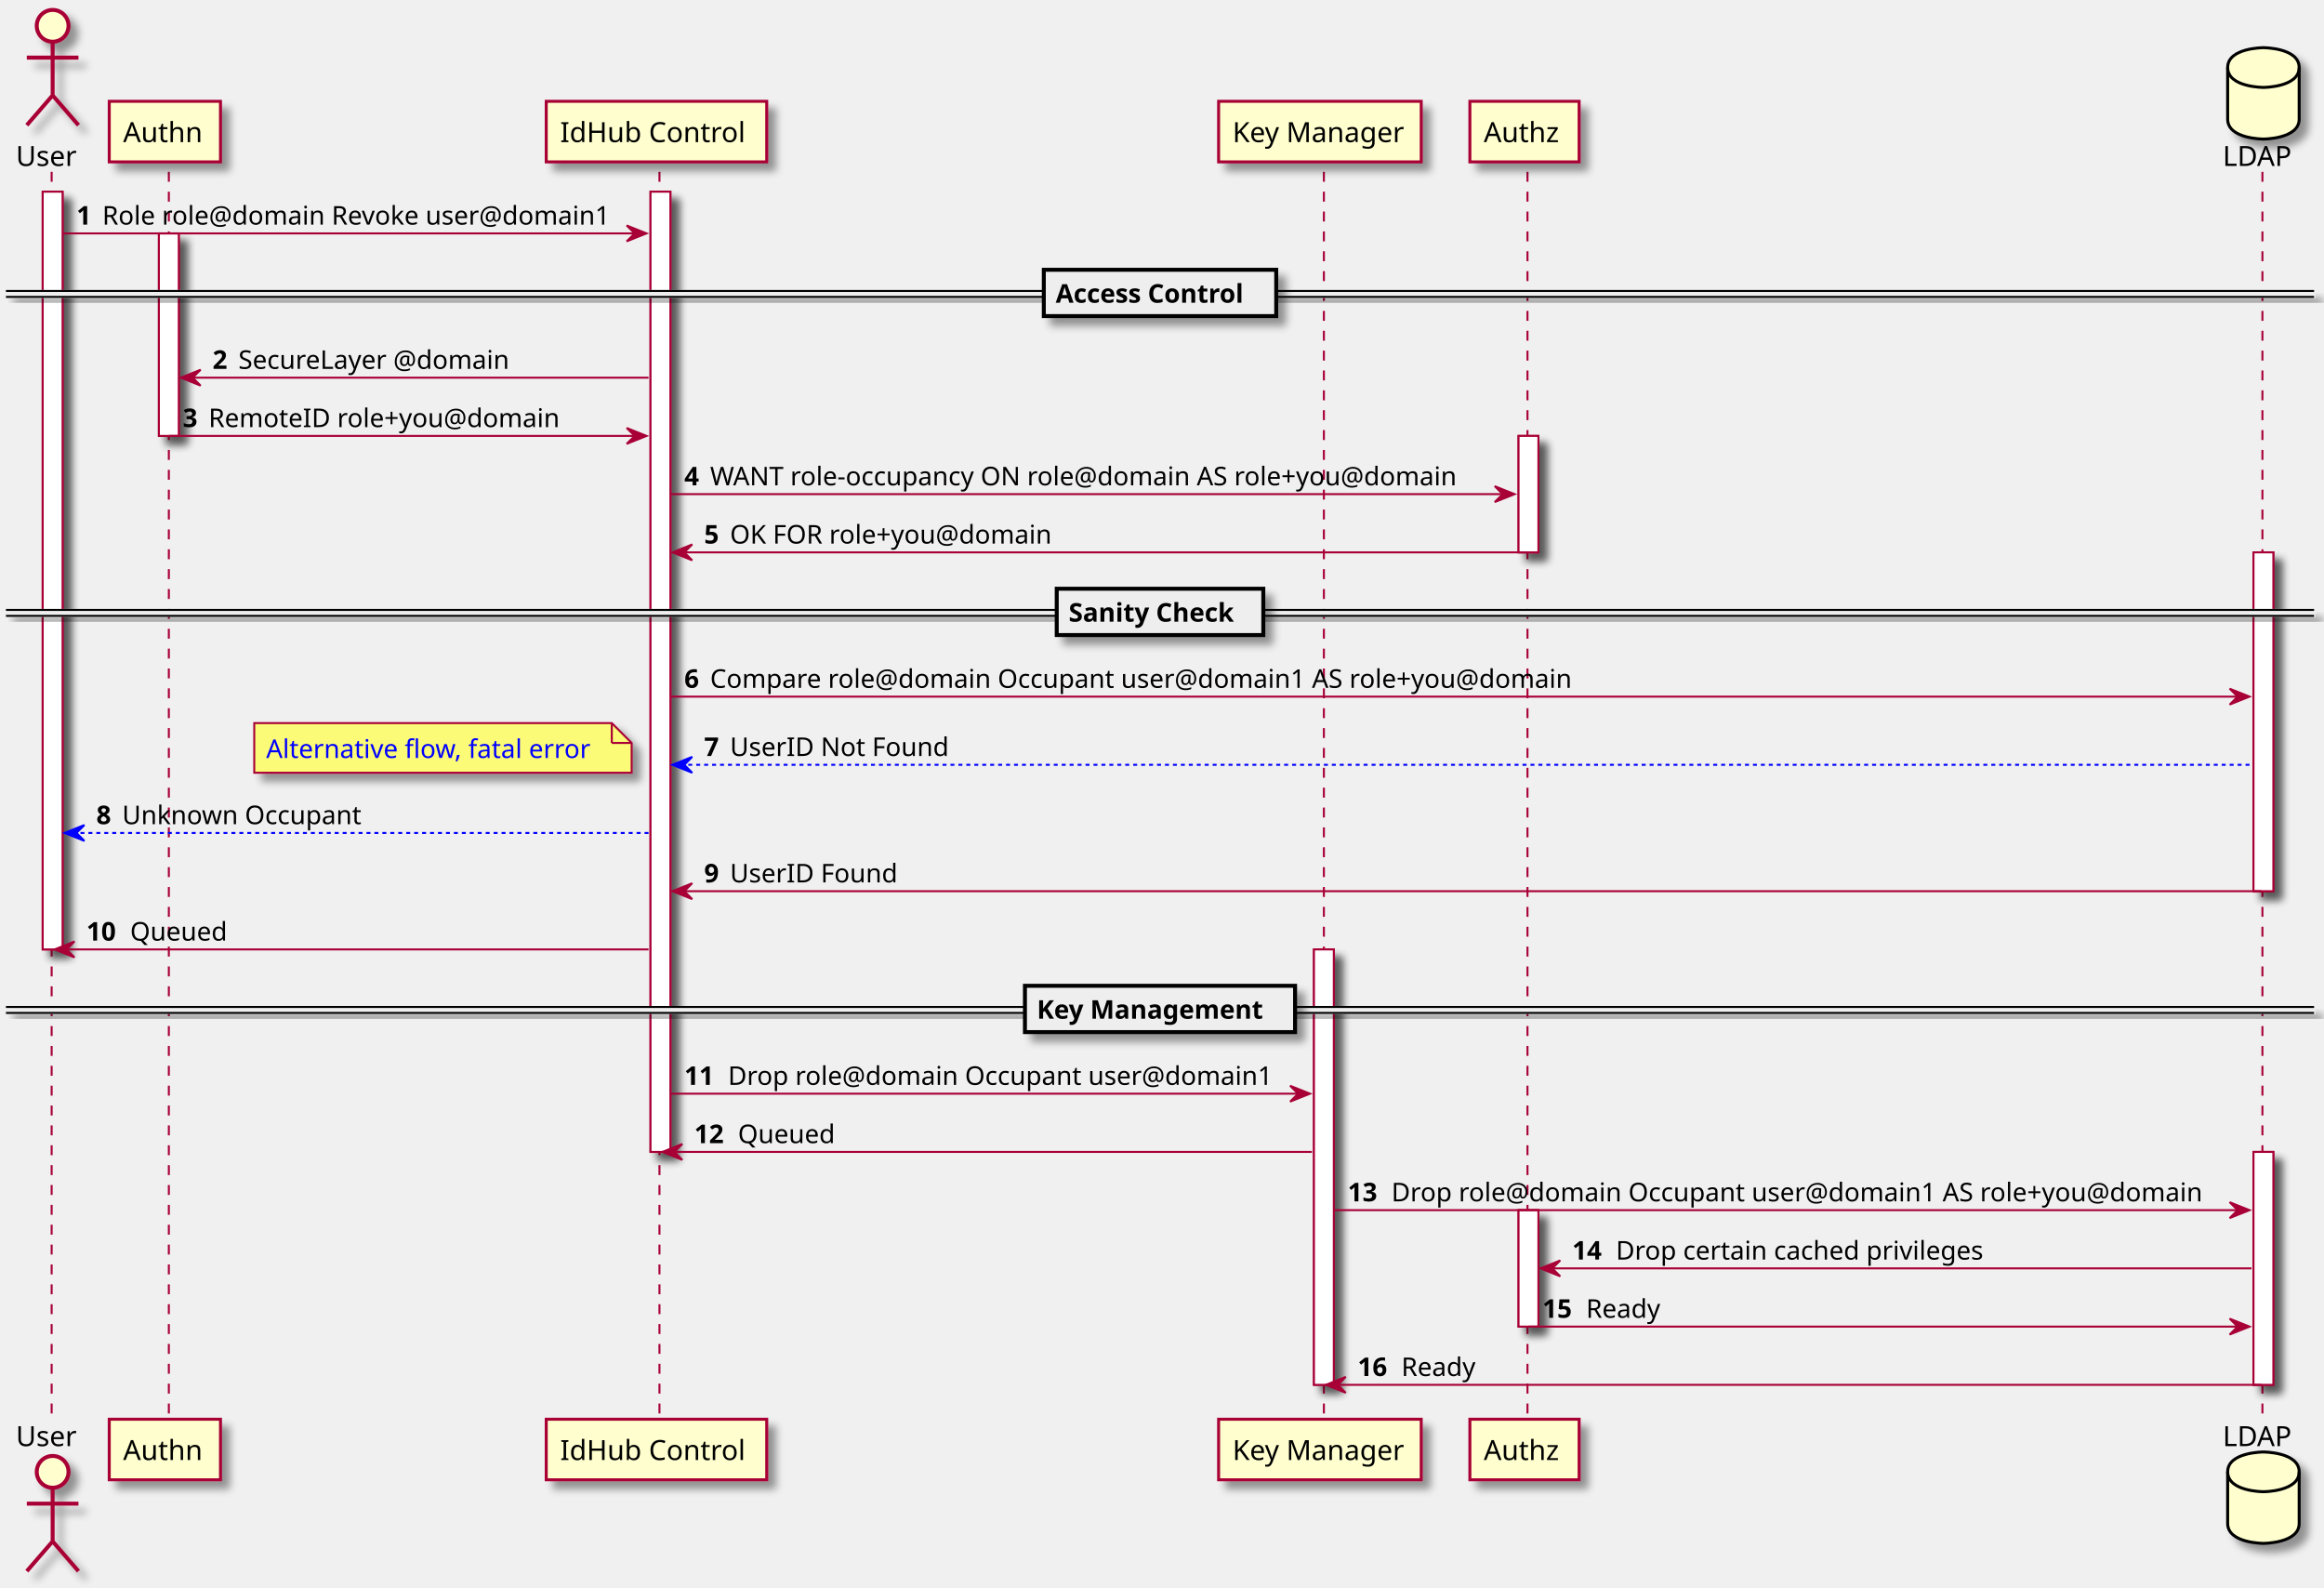
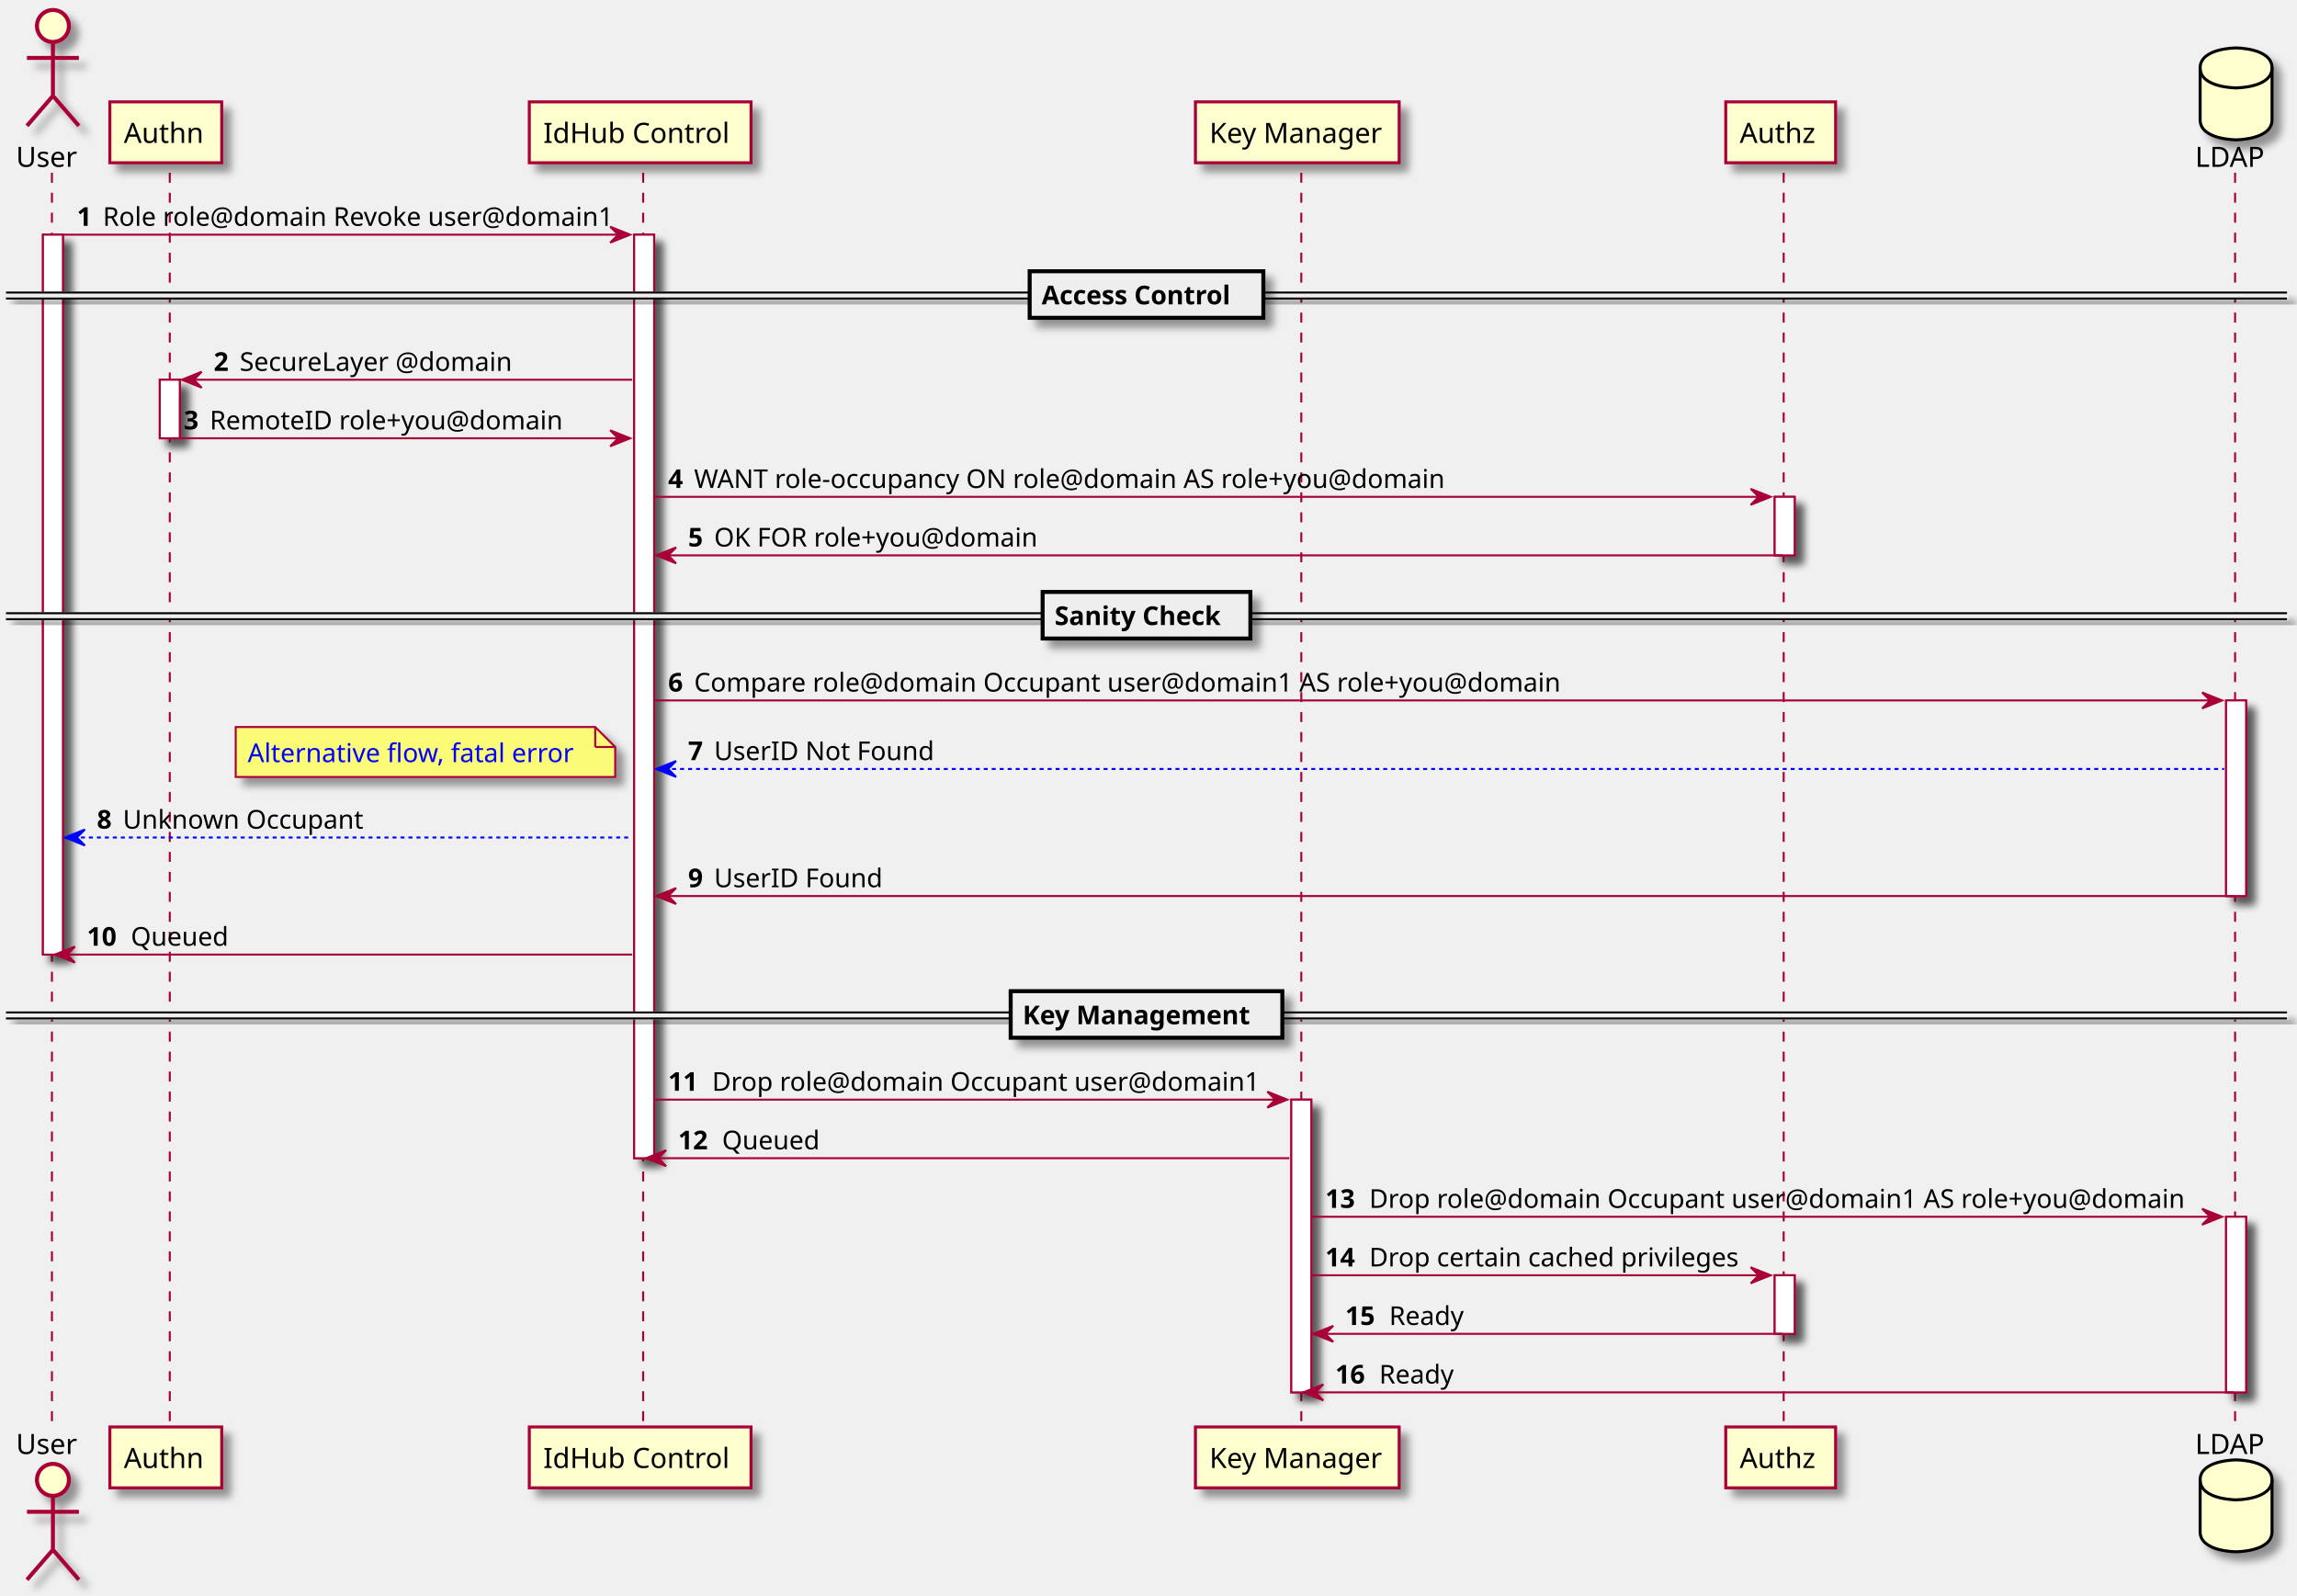
- <svg xmlns="http://www.w3.org/2000/svg" contentScriptType="application/ecmascript" contentStyleType="text/css" height="799px" preserveAspectRatio="none" style="width:1170px;height:799px;" version="1.1" viewBox="0 0 1170 799" width="1170px" zoomAndPan="magnify">
+ <svg xmlns="http://www.w3.org/2000/svg" contentScriptType="application/ecmascript" contentStyleType="text/css" height="799px" preserveAspectRatio="none" style="width:1150px;height:799px;" version="1.1" viewBox="0 0 1150 799" width="1150px" zoomAndPan="magnify">
  <defs>
-     <filter height="300%" id="fuh5gn6" width="300%" x="-1" y="-1">
+     <filter height="300%" id="f61znaj" width="300%" x="-1" y="-1">
      <feGaussianBlur result="blurOut" stdDeviation="2.0" />
      <feColorMatrix in="blurOut" result="blurOut2" type="matrix" values="0 0 0 0 0 0 0 0 0 0 0 0 0 0 0 0 0 0 .4 0" />
      <feOffset dx="4.0" dy="4.0" in="blurOut2" result="blurOut3" />
      <feBlend in="SourceGraphic" in2="blurOut3" mode="normal" />
    </filter>
  </defs>
  <g>
-     <rect fill="#FFFFFF" filter="url(#fuh5gn6)" height="381.416" style="stroke: #A80036; stroke-width: 1.0;" width="10" x="21.5" y="96.488" />
-     <rect fill="#FFFFFF" filter="url(#fuh5gn6)" height="101.932" style="stroke: #A80036; stroke-width: 1.0;" width="10" x="80" y="117.488" />
-     <rect fill="#FFFFFF" filter="url(#fuh5gn6)" height="483.348" style="stroke: #A80036; stroke-width: 1.0;" width="10" x="327.5" y="96.488" />
-     <rect fill="#FFFFFF" filter="url(#fuh5gn6)" height="219.174" style="stroke: #A80036; stroke-width: 1.0;" width="10" x="661.5" y="477.904" />
-     <rect fill="#FFFFFF" filter="url(#fuh5gn6)" height="58.621" style="stroke: #A80036; stroke-width: 1.0;" width="10" x="764.5" y="219.42" />
-     <rect fill="#FFFFFF" filter="url(#fuh5gn6)" height="58.621" style="stroke: #A80036; stroke-width: 1.0;" width="10" x="764.5" y="609.146" />
-     <rect fill="#FFFFFF" filter="url(#fuh5gn6)" height="170.553" style="stroke: #A80036; stroke-width: 1.0;" width="10" x="1134.5" y="278.041" />
-     <rect fill="#FFFFFF" filter="url(#fuh5gn6)" height="117.242" style="stroke: #A80036; stroke-width: 1.0;" width="10" x="1134.5" y="579.836" />
+     <rect fill="#FFFFFF" filter="url(#f61znaj)" height="360.416" style="stroke: #A80036; stroke-width: 1.0;" width="10" x="21.5" y="117.488" />
+     <rect fill="#FFFFFF" filter="url(#f61znaj)" height="29.311" style="stroke: #A80036; stroke-width: 1.0;" width="10" x="80" y="190.109" />
+     <rect fill="#FFFFFF" filter="url(#f61znaj)" height="462.348" style="stroke: #A80036; stroke-width: 1.0;" width="10" x="317.5" y="117.488" />
+     <rect fill="#FFFFFF" filter="url(#f61znaj)" height="146.553" style="stroke: #A80036; stroke-width: 1.0;" width="10" x="646.5" y="550.525" />
+     <rect fill="#FFFFFF" filter="url(#f61znaj)" height="29.311" style="stroke: #A80036; stroke-width: 1.0;" width="10" x="888.5" y="248.731" />
+     <rect fill="#FFFFFF" filter="url(#f61znaj)" height="29.311" style="stroke: #A80036; stroke-width: 1.0;" width="10" x="888.5" y="638.457" />
+     <rect fill="#FFFFFF" filter="url(#f61znaj)" height="97.932" style="stroke: #A80036; stroke-width: 1.0;" width="10" x="1114.5" y="350.662" />
+     <rect fill="#FFFFFF" filter="url(#f61znaj)" height="87.932" style="stroke: #A80036; stroke-width: 1.0;" width="10" x="1114.5" y="609.146" />
    <line style="stroke: #A80036; stroke-width: 1.0; stroke-dasharray: 5.0,5.0;" x1="26" x2="26" y1="86.488" y2="715.389" />
    <line style="stroke: #A80036; stroke-width: 1.0; stroke-dasharray: 5.0,5.0;" x1="85" x2="85" y1="86.488" y2="715.389" />
-     <line style="stroke: #A80036; stroke-width: 1.0; stroke-dasharray: 5.0,5.0;" x1="332" x2="332" y1="86.488" y2="715.389" />
-     <line style="stroke: #A80036; stroke-width: 1.0; stroke-dasharray: 5.0,5.0;" x1="666.5" x2="666.5" y1="86.488" y2="715.389" />
-     <line style="stroke: #A80036; stroke-width: 1.0; stroke-dasharray: 5.0,5.0;" x1="769" x2="769" y1="86.488" y2="715.389" />
-     <line style="stroke: #A80036; stroke-width: 1.0; stroke-dasharray: 5.0,5.0;" x1="1139" x2="1139" y1="86.488" y2="715.389" />
+     <line style="stroke: #A80036; stroke-width: 1.0; stroke-dasharray: 5.0,5.0;" x1="322" x2="322" y1="86.488" y2="715.389" />
+     <line style="stroke: #A80036; stroke-width: 1.0; stroke-dasharray: 5.0,5.0;" x1="651.5" x2="651.5" y1="86.488" y2="715.389" />
+     <line style="stroke: #A80036; stroke-width: 1.0; stroke-dasharray: 5.0,5.0;" x1="893" x2="893" y1="86.488" y2="715.389" />
+     <line style="stroke: #A80036; stroke-width: 1.0; stroke-dasharray: 5.0,5.0;" x1="1119" x2="1119" y1="86.488" y2="715.389" />
    <text fill="#000000" font-family="sans-serif" font-size="14" lengthAdjust="spacingAndGlyphs" textLength="31" x="8" y="83.535">User</text>
-     <ellipse cx="26.5" cy="13" fill="#FEFECE" filter="url(#fuh5gn6)" rx="8" ry="8" style="stroke: #A80036; stroke-width: 2.0;" />
-     <path d="M26.5,21 L26.5,48 M13.5,29 L39.5,29 M26.5,48 L13.5,63 M26.5,48 L39.5,63 " fill="#FEFECE" filter="url(#fuh5gn6)" style="stroke: #A80036; stroke-width: 2.0;" />
+     <ellipse cx="26.5" cy="13" fill="#FEFECE" filter="url(#f61znaj)" rx="8" ry="8" style="stroke: #A80036; stroke-width: 2.0;" />
+     <path d="M26.5,21 L26.5,48 M13.5,29 L39.5,29 M26.5,48 L13.5,63 M26.5,48 L39.5,63 " fill="#FEFECE" filter="url(#f61znaj)" style="stroke: #A80036; stroke-width: 2.0;" />
    <text fill="#000000" font-family="sans-serif" font-size="14" lengthAdjust="spacingAndGlyphs" textLength="31" x="8" y="727.924">User</text>
-     <ellipse cx="26.5" cy="740.877" fill="#FEFECE" filter="url(#fuh5gn6)" rx="8" ry="8" style="stroke: #A80036; stroke-width: 2.0;" />
-     <path d="M26.5,748.877 L26.5,775.877 M13.5,756.877 L39.5,756.877 M26.5,775.877 L13.5,790.877 M26.5,775.877 L39.5,790.877 " fill="#FEFECE" filter="url(#fuh5gn6)" style="stroke: #A80036; stroke-width: 2.0;" />
-     <rect fill="#FEFECE" filter="url(#fuh5gn6)" height="30.488" style="stroke: #A80036; stroke-width: 1.5;" width="56" x="55" y="51" />
+     <ellipse cx="26.5" cy="740.877" fill="#FEFECE" filter="url(#f61znaj)" rx="8" ry="8" style="stroke: #A80036; stroke-width: 2.0;" />
+     <path d="M26.5,748.877 L26.5,775.877 M13.5,756.877 L39.5,756.877 M26.5,775.877 L13.5,790.877 M26.5,775.877 L39.5,790.877 " fill="#FEFECE" filter="url(#f61znaj)" style="stroke: #A80036; stroke-width: 2.0;" />
+     <rect fill="#FEFECE" filter="url(#f61znaj)" height="30.488" style="stroke: #A80036; stroke-width: 1.5;" width="56" x="55" y="51" />
    <text fill="#000000" font-family="sans-serif" font-size="14" lengthAdjust="spacingAndGlyphs" textLength="42" x="62" y="71.535">Authn</text>
-     <rect fill="#FEFECE" filter="url(#fuh5gn6)" height="30.488" style="stroke: #A80036; stroke-width: 1.5;" width="56" x="55" y="714.389" />
+     <rect fill="#FEFECE" filter="url(#f61znaj)" height="30.488" style="stroke: #A80036; stroke-width: 1.5;" width="56" x="55" y="714.389" />
    <text fill="#000000" font-family="sans-serif" font-size="14" lengthAdjust="spacingAndGlyphs" textLength="42" x="62" y="734.924">Authn</text>
-     <rect fill="#FEFECE" filter="url(#fuh5gn6)" height="30.488" style="stroke: #A80036; stroke-width: 1.5;" width="111" x="275" y="51" />
-     <text fill="#000000" font-family="sans-serif" font-size="14" lengthAdjust="spacingAndGlyphs" textLength="97" x="282" y="71.535">IdHub Control</text>
-     <rect fill="#FEFECE" filter="url(#fuh5gn6)" height="30.488" style="stroke: #A80036; stroke-width: 1.5;" width="111" x="275" y="714.389" />
-     <text fill="#000000" font-family="sans-serif" font-size="14" lengthAdjust="spacingAndGlyphs" textLength="97" x="282" y="734.924">IdHub Control</text>
-     <rect fill="#FEFECE" filter="url(#fuh5gn6)" height="30.488" style="stroke: #A80036; stroke-width: 1.5;" width="102" x="613.5" y="51" />
-     <text fill="#000000" font-family="sans-serif" font-size="14" lengthAdjust="spacingAndGlyphs" textLength="88" x="620.5" y="71.535">Key Manager</text>
-     <rect fill="#FEFECE" filter="url(#fuh5gn6)" height="30.488" style="stroke: #A80036; stroke-width: 1.5;" width="102" x="613.5" y="714.389" />
-     <text fill="#000000" font-family="sans-serif" font-size="14" lengthAdjust="spacingAndGlyphs" textLength="88" x="620.5" y="734.924">Key Manager</text>
-     <rect fill="#FEFECE" filter="url(#fuh5gn6)" height="30.488" style="stroke: #A80036; stroke-width: 1.5;" width="55" x="740" y="51" />
-     <text fill="#000000" font-family="sans-serif" font-size="14" lengthAdjust="spacingAndGlyphs" textLength="41" x="747" y="71.535">Authz</text>
-     <rect fill="#FEFECE" filter="url(#fuh5gn6)" height="30.488" style="stroke: #A80036; stroke-width: 1.5;" width="55" x="740" y="714.389" />
-     <text fill="#000000" font-family="sans-serif" font-size="14" lengthAdjust="spacingAndGlyphs" textLength="41" x="747" y="734.924">Authz</text>
-     <text fill="#000000" font-family="sans-serif" font-size="14" lengthAdjust="spacingAndGlyphs" textLength="35" x="1119" y="83.535">LDAP</text>
-     <path d="M1121.5,34 C1121.5,24 1139.5,24 1139.5,24 C1139.5,24 1157.5,24 1157.5,34 L1157.5,60 C1157.5,70 1139.5,70 1139.5,70 C1139.5,70 1121.5,70 1121.5,60 L1121.5,34 " fill="#FEFECE" filter="url(#fuh5gn6)" style="stroke: #000000; stroke-width: 1.5;" />
-     <path d="M1121.5,34 C1121.5,44 1139.5,44 1139.5,44 C1139.5,44 1157.5,44 1157.5,34 " fill="none" style="stroke: #000000; stroke-width: 1.5;" />
-     <text fill="#000000" font-family="sans-serif" font-size="14" lengthAdjust="spacingAndGlyphs" textLength="35" x="1119" y="727.924">LDAP</text>
-     <path d="M1121.5,740.877 C1121.5,730.877 1139.5,730.877 1139.5,730.877 C1139.5,730.877 1157.5,730.877 1157.5,740.877 L1157.5,766.877 C1157.5,776.877 1139.5,776.877 1139.5,776.877 C1139.5,776.877 1121.5,776.877 1121.5,766.877 L1121.5,740.877 " fill="#FEFECE" filter="url(#fuh5gn6)" style="stroke: #000000; stroke-width: 1.5;" />
-     <path d="M1121.5,740.877 C1121.5,750.877 1139.5,750.877 1139.5,750.877 C1139.5,750.877 1157.5,750.877 1157.5,740.877 " fill="none" style="stroke: #000000; stroke-width: 1.5;" />
-     <rect fill="#FFFFFF" filter="url(#fuh5gn6)" height="381.416" style="stroke: #A80036; stroke-width: 1.0;" width="10" x="21.5" y="96.488" />
-     <rect fill="#FFFFFF" filter="url(#fuh5gn6)" height="101.932" style="stroke: #A80036; stroke-width: 1.0;" width="10" x="80" y="117.488" />
-     <rect fill="#FFFFFF" filter="url(#fuh5gn6)" height="483.348" style="stroke: #A80036; stroke-width: 1.0;" width="10" x="327.5" y="96.488" />
-     <rect fill="#FFFFFF" filter="url(#fuh5gn6)" height="219.174" style="stroke: #A80036; stroke-width: 1.0;" width="10" x="661.5" y="477.904" />
-     <rect fill="#FFFFFF" filter="url(#fuh5gn6)" height="58.621" style="stroke: #A80036; stroke-width: 1.0;" width="10" x="764.5" y="219.42" />
-     <rect fill="#FFFFFF" filter="url(#fuh5gn6)" height="58.621" style="stroke: #A80036; stroke-width: 1.0;" width="10" x="764.5" y="609.146" />
-     <rect fill="#FFFFFF" filter="url(#fuh5gn6)" height="170.553" style="stroke: #A80036; stroke-width: 1.0;" width="10" x="1134.5" y="278.041" />
-     <rect fill="#FFFFFF" filter="url(#fuh5gn6)" height="117.242" style="stroke: #A80036; stroke-width: 1.0;" width="10" x="1134.5" y="579.836" />
-     <polygon fill="#A80036" points="315.5,113.488,325.5,117.488,315.5,121.488,319.5,117.488" style="stroke: #A80036; stroke-width: 1.0;" />
-     <line style="stroke: #A80036; stroke-width: 1.0;" x1="31.5" x2="321.5" y1="117.488" y2="117.488" />
+     <rect fill="#FEFECE" filter="url(#f61znaj)" height="30.488" style="stroke: #A80036; stroke-width: 1.5;" width="111" x="265" y="51" />
+     <text fill="#000000" font-family="sans-serif" font-size="14" lengthAdjust="spacingAndGlyphs" textLength="97" x="272" y="71.535">IdHub Control</text>
+     <rect fill="#FEFECE" filter="url(#f61znaj)" height="30.488" style="stroke: #A80036; stroke-width: 1.5;" width="111" x="265" y="714.389" />
+     <text fill="#000000" font-family="sans-serif" font-size="14" lengthAdjust="spacingAndGlyphs" textLength="97" x="272" y="734.924">IdHub Control</text>
+     <rect fill="#FEFECE" filter="url(#f61znaj)" height="30.488" style="stroke: #A80036; stroke-width: 1.5;" width="102" x="598.5" y="51" />
+     <text fill="#000000" font-family="sans-serif" font-size="14" lengthAdjust="spacingAndGlyphs" textLength="88" x="605.5" y="71.535">Key Manager</text>
+     <rect fill="#FEFECE" filter="url(#f61znaj)" height="30.488" style="stroke: #A80036; stroke-width: 1.5;" width="102" x="598.5" y="714.389" />
+     <text fill="#000000" font-family="sans-serif" font-size="14" lengthAdjust="spacingAndGlyphs" textLength="88" x="605.5" y="734.924">Key Manager</text>
+     <rect fill="#FEFECE" filter="url(#f61znaj)" height="30.488" style="stroke: #A80036; stroke-width: 1.5;" width="55" x="864" y="51" />
+     <text fill="#000000" font-family="sans-serif" font-size="14" lengthAdjust="spacingAndGlyphs" textLength="41" x="871" y="71.535">Authz</text>
+     <rect fill="#FEFECE" filter="url(#f61znaj)" height="30.488" style="stroke: #A80036; stroke-width: 1.5;" width="55" x="864" y="714.389" />
+     <text fill="#000000" font-family="sans-serif" font-size="14" lengthAdjust="spacingAndGlyphs" textLength="41" x="871" y="734.924">Authz</text>
+     <text fill="#000000" font-family="sans-serif" font-size="14" lengthAdjust="spacingAndGlyphs" textLength="35" x="1099" y="83.535">LDAP</text>
+     <path d="M1101.5,34 C1101.5,24 1119.5,24 1119.5,24 C1119.5,24 1137.5,24 1137.5,34 L1137.5,60 C1137.5,70 1119.5,70 1119.5,70 C1119.5,70 1101.5,70 1101.5,60 L1101.5,34 " fill="#FEFECE" filter="url(#f61znaj)" style="stroke: #000000; stroke-width: 1.5;" />
+     <path d="M1101.5,34 C1101.5,44 1119.5,44 1119.5,44 C1119.5,44 1137.5,44 1137.5,34 " fill="none" style="stroke: #000000; stroke-width: 1.5;" />
+     <text fill="#000000" font-family="sans-serif" font-size="14" lengthAdjust="spacingAndGlyphs" textLength="35" x="1099" y="727.924">LDAP</text>
+     <path d="M1101.5,740.877 C1101.5,730.877 1119.5,730.877 1119.5,730.877 C1119.5,730.877 1137.5,730.877 1137.5,740.877 L1137.5,766.877 C1137.5,776.877 1119.5,776.877 1119.5,776.877 C1119.5,776.877 1101.5,776.877 1101.5,766.877 L1101.5,740.877 " fill="#FEFECE" filter="url(#f61znaj)" style="stroke: #000000; stroke-width: 1.5;" />
+     <path d="M1101.5,740.877 C1101.5,750.877 1119.5,750.877 1119.5,750.877 C1119.5,750.877 1137.5,750.877 1137.5,740.877 " fill="none" style="stroke: #000000; stroke-width: 1.5;" />
+     <rect fill="#FFFFFF" filter="url(#f61znaj)" height="360.416" style="stroke: #A80036; stroke-width: 1.0;" width="10" x="21.5" y="117.488" />
+     <rect fill="#FFFFFF" filter="url(#f61znaj)" height="29.311" style="stroke: #A80036; stroke-width: 1.0;" width="10" x="80" y="190.109" />
+     <rect fill="#FFFFFF" filter="url(#f61znaj)" height="462.348" style="stroke: #A80036; stroke-width: 1.0;" width="10" x="317.5" y="117.488" />
+     <rect fill="#FFFFFF" filter="url(#f61znaj)" height="146.553" style="stroke: #A80036; stroke-width: 1.0;" width="10" x="646.5" y="550.525" />
+     <rect fill="#FFFFFF" filter="url(#f61znaj)" height="29.311" style="stroke: #A80036; stroke-width: 1.0;" width="10" x="888.5" y="248.731" />
+     <rect fill="#FFFFFF" filter="url(#f61znaj)" height="29.311" style="stroke: #A80036; stroke-width: 1.0;" width="10" x="888.5" y="638.457" />
+     <rect fill="#FFFFFF" filter="url(#f61znaj)" height="97.932" style="stroke: #A80036; stroke-width: 1.0;" width="10" x="1114.5" y="350.662" />
+     <rect fill="#FFFFFF" filter="url(#f61znaj)" height="87.932" style="stroke: #A80036; stroke-width: 1.0;" width="10" x="1114.5" y="609.146" />
+     <polygon fill="#A80036" points="305.5,113.488,315.5,117.488,305.5,121.488,309.5,117.488" style="stroke: #A80036; stroke-width: 1.0;" />
+     <line style="stroke: #A80036; stroke-width: 1.0;" x1="31.5" x2="311.5" y1="117.488" y2="117.488" />
    <text fill="#000000" font-family="sans-serif" font-size="13" font-weight="bold" lengthAdjust="spacingAndGlyphs" textLength="9" x="38.5" y="113.057">1</text>
    <text fill="#000000" font-family="sans-serif" font-size="13" lengthAdjust="spacingAndGlyphs" textLength="259" x="51.5" y="113.057">Role role@domain Revoke user@domain1</text>
-     <rect fill="#EEEEEE" filter="url(#fuh5gn6)" height="3" style="stroke: #EEEEEE; stroke-width: 1.0;" width="1162" x="3" y="146.454" />
-     <line style="stroke: #000000; stroke-width: 1.0;" x1="3" x2="1165" y1="146.454" y2="146.454" />
-     <line style="stroke: #000000; stroke-width: 1.0;" x1="3" x2="1165" y1="149.454" y2="149.454" />
-     <rect fill="#EEEEEE" filter="url(#fuh5gn6)" height="23.311" style="stroke: #000000; stroke-width: 2.0;" width="117" x="525.5" y="135.799" />
-     <text fill="#000000" font-family="sans-serif" font-size="13" font-weight="bold" lengthAdjust="spacingAndGlyphs" textLength="99" x="531.5" y="152.367">Access Control</text>
+     <rect fill="#EEEEEE" filter="url(#f61znaj)" height="3" style="stroke: #EEEEEE; stroke-width: 1.0;" width="1142" x="3" y="146.454" />
+     <line style="stroke: #000000; stroke-width: 1.0;" x1="3" x2="1145" y1="146.454" y2="146.454" />
+     <line style="stroke: #000000; stroke-width: 1.0;" x1="3" x2="1145" y1="149.454" y2="149.454" />
+     <rect fill="#EEEEEE" filter="url(#f61znaj)" height="23.311" style="stroke: #000000; stroke-width: 2.0;" width="117" x="515.5" y="135.799" />
+     <text fill="#000000" font-family="sans-serif" font-size="13" font-weight="bold" lengthAdjust="spacingAndGlyphs" textLength="99" x="521.5" y="152.367">Access Control</text>
    <polygon fill="#A80036" points="101,186.109,91,190.109,101,194.109,97,190.109" style="stroke: #A80036; stroke-width: 1.0;" />
-     <line style="stroke: #A80036; stroke-width: 1.0;" x1="95" x2="326.5" y1="190.109" y2="190.109" />
+     <line style="stroke: #A80036; stroke-width: 1.0;" x1="95" x2="316.5" y1="190.109" y2="190.109" />
    <text fill="#000000" font-family="sans-serif" font-size="13" font-weight="bold" lengthAdjust="spacingAndGlyphs" textLength="9" x="107" y="185.678">2</text>
    <text fill="#000000" font-family="sans-serif" font-size="13" lengthAdjust="spacingAndGlyphs" textLength="136" x="120" y="185.678">SecureLayer @domain</text>
-     <polygon fill="#A80036" points="315.5,215.42,325.5,219.42,315.5,223.42,319.5,219.42" style="stroke: #A80036; stroke-width: 1.0;" />
-     <line style="stroke: #A80036; stroke-width: 1.0;" x1="85" x2="321.5" y1="219.42" y2="219.42" />
+     <polygon fill="#A80036" points="305.5,215.42,315.5,219.42,305.5,223.42,309.5,219.42" style="stroke: #A80036; stroke-width: 1.0;" />
+     <line style="stroke: #A80036; stroke-width: 1.0;" x1="85" x2="311.5" y1="219.42" y2="219.42" />
    <text fill="#000000" font-family="sans-serif" font-size="13" font-weight="bold" lengthAdjust="spacingAndGlyphs" textLength="9" x="92" y="214.988">3</text>
    <text fill="#000000" font-family="sans-serif" font-size="13" lengthAdjust="spacingAndGlyphs" textLength="180" x="105" y="214.988">RemoteID role+you@domain</text>
-     <polygon fill="#A80036" points="752.5,244.731,762.5,248.731,752.5,252.731,756.5,248.731" style="stroke: #A80036; stroke-width: 1.0;" />
-     <line style="stroke: #A80036; stroke-width: 1.0;" x1="337.5" x2="758.5" y1="248.731" y2="248.731" />
-     <text fill="#000000" font-family="sans-serif" font-size="13" font-weight="bold" lengthAdjust="spacingAndGlyphs" textLength="9" x="344.5" y="244.299">4</text>
-     <text fill="#000000" font-family="sans-serif" font-size="13" lengthAdjust="spacingAndGlyphs" textLength="390" x="357.5" y="244.299">WANT role-occupancy ON role@domain AS role+you@domain</text>
-     <polygon fill="#A80036" points="348.5,274.041,338.5,278.041,348.5,282.041,344.5,278.041" style="stroke: #A80036; stroke-width: 1.0;" />
-     <line style="stroke: #A80036; stroke-width: 1.0;" x1="342.5" x2="768.5" y1="278.041" y2="278.041" />
-     <text fill="#000000" font-family="sans-serif" font-size="13" font-weight="bold" lengthAdjust="spacingAndGlyphs" textLength="9" x="354.5" y="273.609">5</text>
-     <text fill="#000000" font-family="sans-serif" font-size="13" lengthAdjust="spacingAndGlyphs" textLength="166" x="367.5" y="273.609">OK FOR role+you@domain</text>
-     <rect fill="#EEEEEE" filter="url(#fuh5gn6)" height="3" style="stroke: #EEEEEE; stroke-width: 1.0;" width="1162" x="3" y="307.007" />
-     <line style="stroke: #000000; stroke-width: 1.0;" x1="3" x2="1165" y1="307.007" y2="307.007" />
-     <line style="stroke: #000000; stroke-width: 1.0;" x1="3" x2="1165" y1="310.007" y2="310.007" />
-     <rect fill="#EEEEEE" filter="url(#fuh5gn6)" height="23.311" style="stroke: #000000; stroke-width: 2.0;" width="104" x="532" y="296.352" />
-     <text fill="#000000" font-family="sans-serif" font-size="13" font-weight="bold" lengthAdjust="spacingAndGlyphs" textLength="86" x="538" y="312.92">Sanity Check</text>
-     <polygon fill="#A80036" points="1122.5,346.662,1132.5,350.662,1122.5,354.662,1126.5,350.662" style="stroke: #A80036; stroke-width: 1.0;" />
-     <line style="stroke: #A80036; stroke-width: 1.0;" x1="337.5" x2="1128.5" y1="350.662" y2="350.662" />
-     <text fill="#000000" font-family="sans-serif" font-size="13" font-weight="bold" lengthAdjust="spacingAndGlyphs" textLength="9" x="344.5" y="346.231">6</text>
-     <text fill="#000000" font-family="sans-serif" font-size="13" lengthAdjust="spacingAndGlyphs" textLength="442" x="357.5" y="346.231">Compare role@domain Occupant user@domain1 AS role+you@domain</text>
-     <polygon fill="#0000FF" points="348.5,380.973,338.5,384.973,348.5,388.973,344.5,384.973" style="stroke: #0000FF; stroke-width: 1.0;" />
-     <line style="stroke: #0000FF; stroke-width: 1.0; stroke-dasharray: 2.0,2.0;" x1="342.5" x2="1133.5" y1="384.973" y2="384.973" />
-     <text fill="#000000" font-family="sans-serif" font-size="13" font-weight="bold" lengthAdjust="spacingAndGlyphs" textLength="9" x="354.5" y="380.541">7</text>
-     <text fill="#000000" font-family="sans-serif" font-size="13" lengthAdjust="spacingAndGlyphs" textLength="112" x="367.5" y="380.541">UserID Not Found</text>
-     <polygon fill="#FBFB77" filter="url(#fuh5gn6)" points="128,363.973,128,388.973,318,388.973,318,373.973,308,363.973,128,363.973" style="stroke: #A80036; stroke-width: 1.0;" />
-     <line style="stroke: #A80036; stroke-width: 1.0;" x1="308" x2="308" y1="363.973" y2="373.973" />
-     <line style="stroke: #A80036; stroke-width: 1.0;" x1="318" x2="308" y1="373.973" y2="373.973" />
-     <text fill="#0000FF" font-family="sans-serif" font-size="13" lengthAdjust="spacingAndGlyphs" textLength="169" x="134" y="381.541">Alternative flow, fatal error</text>
+     <polygon fill="#A80036" points="876.5,244.731,886.5,248.731,876.5,252.731,880.5,248.731" style="stroke: #A80036; stroke-width: 1.0;" />
+     <line style="stroke: #A80036; stroke-width: 1.0;" x1="327.5" x2="882.5" y1="248.731" y2="248.731" />
+     <text fill="#000000" font-family="sans-serif" font-size="13" font-weight="bold" lengthAdjust="spacingAndGlyphs" textLength="9" x="334.5" y="244.299">4</text>
+     <text fill="#000000" font-family="sans-serif" font-size="13" lengthAdjust="spacingAndGlyphs" textLength="390" x="347.5" y="244.299">WANT role-occupancy ON role@domain AS role+you@domain</text>
+     <polygon fill="#A80036" points="338.5,274.041,328.5,278.041,338.5,282.041,334.5,278.041" style="stroke: #A80036; stroke-width: 1.0;" />
+     <line style="stroke: #A80036; stroke-width: 1.0;" x1="332.5" x2="892.5" y1="278.041" y2="278.041" />
+     <text fill="#000000" font-family="sans-serif" font-size="13" font-weight="bold" lengthAdjust="spacingAndGlyphs" textLength="9" x="344.5" y="273.609">5</text>
+     <text fill="#000000" font-family="sans-serif" font-size="13" lengthAdjust="spacingAndGlyphs" textLength="166" x="357.5" y="273.609">OK FOR role+you@domain</text>
+     <rect fill="#EEEEEE" filter="url(#f61znaj)" height="3" style="stroke: #EEEEEE; stroke-width: 1.0;" width="1142" x="3" y="307.007" />
+     <line style="stroke: #000000; stroke-width: 1.0;" x1="3" x2="1145" y1="307.007" y2="307.007" />
+     <line style="stroke: #000000; stroke-width: 1.0;" x1="3" x2="1145" y1="310.007" y2="310.007" />
+     <rect fill="#EEEEEE" filter="url(#f61znaj)" height="23.311" style="stroke: #000000; stroke-width: 2.0;" width="104" x="522" y="296.352" />
+     <text fill="#000000" font-family="sans-serif" font-size="13" font-weight="bold" lengthAdjust="spacingAndGlyphs" textLength="86" x="528" y="312.92">Sanity Check</text>
+     <polygon fill="#A80036" points="1102.5,346.662,1112.5,350.662,1102.5,354.662,1106.5,350.662" style="stroke: #A80036; stroke-width: 1.0;" />
+     <line style="stroke: #A80036; stroke-width: 1.0;" x1="327.5" x2="1108.5" y1="350.662" y2="350.662" />
+     <text fill="#000000" font-family="sans-serif" font-size="13" font-weight="bold" lengthAdjust="spacingAndGlyphs" textLength="9" x="334.5" y="346.231">6</text>
+     <text fill="#000000" font-family="sans-serif" font-size="13" lengthAdjust="spacingAndGlyphs" textLength="442" x="347.5" y="346.231">Compare role@domain Occupant user@domain1 AS role+you@domain</text>
+     <polygon fill="#0000FF" points="338.5,380.973,328.5,384.973,338.5,388.973,334.5,384.973" style="stroke: #0000FF; stroke-width: 1.0;" />
+     <line style="stroke: #0000FF; stroke-width: 1.0; stroke-dasharray: 2.0,2.0;" x1="332.5" x2="1113.5" y1="384.973" y2="384.973" />
+     <text fill="#000000" font-family="sans-serif" font-size="13" font-weight="bold" lengthAdjust="spacingAndGlyphs" textLength="9" x="344.5" y="380.541">7</text>
+     <text fill="#000000" font-family="sans-serif" font-size="13" lengthAdjust="spacingAndGlyphs" textLength="112" x="357.5" y="380.541">UserID Not Found</text>
+     <polygon fill="#FBFB77" filter="url(#f61znaj)" points="118,363.973,118,388.973,308,388.973,308,373.973,298,363.973,118,363.973" style="stroke: #A80036; stroke-width: 1.0;" />
+     <line style="stroke: #A80036; stroke-width: 1.0;" x1="298" x2="298" y1="363.973" y2="373.973" />
+     <line style="stroke: #A80036; stroke-width: 1.0;" x1="308" x2="298" y1="373.973" y2="373.973" />
+     <text fill="#0000FF" font-family="sans-serif" font-size="13" lengthAdjust="spacingAndGlyphs" textLength="169" x="124" y="381.541">Alternative flow, fatal error</text>
    <polygon fill="#0000FF" points="42.5,415.283,32.5,419.283,42.5,423.283,38.5,419.283" style="stroke: #0000FF; stroke-width: 1.0;" />
-     <line style="stroke: #0000FF; stroke-width: 1.0; stroke-dasharray: 2.0,2.0;" x1="36.5" x2="326.5" y1="419.283" y2="419.283" />
+     <line style="stroke: #0000FF; stroke-width: 1.0; stroke-dasharray: 2.0,2.0;" x1="36.5" x2="316.5" y1="419.283" y2="419.283" />
    <text fill="#000000" font-family="sans-serif" font-size="13" font-weight="bold" lengthAdjust="spacingAndGlyphs" textLength="9" x="48.5" y="414.852">8</text>
    <text fill="#000000" font-family="sans-serif" font-size="13" lengthAdjust="spacingAndGlyphs" textLength="123" x="61.5" y="414.852">Unknown Occupant</text>
-     <polygon fill="#A80036" points="348.5,444.594,338.5,448.594,348.5,452.594,344.5,448.594" style="stroke: #A80036; stroke-width: 1.0;" />
-     <line style="stroke: #A80036; stroke-width: 1.0;" x1="342.5" x2="1138.5" y1="448.594" y2="448.594" />
-     <text fill="#000000" font-family="sans-serif" font-size="13" font-weight="bold" lengthAdjust="spacingAndGlyphs" textLength="9" x="354.5" y="444.162">9</text>
-     <text fill="#000000" font-family="sans-serif" font-size="13" lengthAdjust="spacingAndGlyphs" textLength="85" x="367.5" y="444.162">UserID Found</text>
+     <polygon fill="#A80036" points="338.5,444.594,328.5,448.594,338.5,452.594,334.5,448.594" style="stroke: #A80036; stroke-width: 1.0;" />
+     <line style="stroke: #A80036; stroke-width: 1.0;" x1="332.5" x2="1118.5" y1="448.594" y2="448.594" />
+     <text fill="#000000" font-family="sans-serif" font-size="13" font-weight="bold" lengthAdjust="spacingAndGlyphs" textLength="9" x="344.5" y="444.162">9</text>
+     <text fill="#000000" font-family="sans-serif" font-size="13" lengthAdjust="spacingAndGlyphs" textLength="85" x="357.5" y="444.162">UserID Found</text>
    <polygon fill="#A80036" points="37.5,473.904,27.5,477.904,37.5,481.904,33.5,477.904" style="stroke: #A80036; stroke-width: 1.0;" />
-     <line style="stroke: #A80036; stroke-width: 1.0;" x1="31.5" x2="326.5" y1="477.904" y2="477.904" />
+     <line style="stroke: #A80036; stroke-width: 1.0;" x1="31.5" x2="316.5" y1="477.904" y2="477.904" />
    <text fill="#000000" font-family="sans-serif" font-size="13" font-weight="bold" lengthAdjust="spacingAndGlyphs" textLength="18" x="43.5" y="473.473">10</text>
    <text fill="#000000" font-family="sans-serif" font-size="13" lengthAdjust="spacingAndGlyphs" textLength="48" x="65.5" y="473.473">Queued</text>
-     <rect fill="#EEEEEE" filter="url(#fuh5gn6)" height="3" style="stroke: #EEEEEE; stroke-width: 1.0;" width="1162" x="3" y="506.87" />
-     <line style="stroke: #000000; stroke-width: 1.0;" x1="3" x2="1165" y1="506.87" y2="506.87" />
-     <line style="stroke: #000000; stroke-width: 1.0;" x1="3" x2="1165" y1="509.87" y2="509.87" />
-     <rect fill="#EEEEEE" filter="url(#fuh5gn6)" height="23.311" style="stroke: #000000; stroke-width: 2.0;" width="136" x="516" y="496.215" />
-     <text fill="#000000" font-family="sans-serif" font-size="13" font-weight="bold" lengthAdjust="spacingAndGlyphs" textLength="118" x="522" y="512.783">Key Management</text>
-     <polygon fill="#A80036" points="649.5,546.525,659.5,550.525,649.5,554.525,653.5,550.525" style="stroke: #A80036; stroke-width: 1.0;" />
-     <line style="stroke: #A80036; stroke-width: 1.0;" x1="337.5" x2="655.5" y1="550.525" y2="550.525" />
-     <text fill="#000000" font-family="sans-serif" font-size="13" font-weight="bold" lengthAdjust="spacingAndGlyphs" textLength="18" x="344.5" y="546.094">11</text>
-     <text fill="#000000" font-family="sans-serif" font-size="13" lengthAdjust="spacingAndGlyphs" textLength="278" x="366.5" y="546.094">Drop role@domain Occupant user@domain1</text>
-     <polygon fill="#A80036" points="343.5,575.836,333.5,579.836,343.5,583.836,339.5,579.836" style="stroke: #A80036; stroke-width: 1.0;" />
-     <line style="stroke: #A80036; stroke-width: 1.0;" x1="337.5" x2="660.5" y1="579.836" y2="579.836" />
-     <text fill="#000000" font-family="sans-serif" font-size="13" font-weight="bold" lengthAdjust="spacingAndGlyphs" textLength="18" x="349.5" y="575.404">12</text>
-     <text fill="#000000" font-family="sans-serif" font-size="13" lengthAdjust="spacingAndGlyphs" textLength="48" x="371.5" y="575.404">Queued</text>
-     <polygon fill="#A80036" points="1122.5,605.146,1132.5,609.146,1122.5,613.146,1126.5,609.146" style="stroke: #A80036; stroke-width: 1.0;" />
-     <line style="stroke: #A80036; stroke-width: 1.0;" x1="671.5" x2="1128.5" y1="609.146" y2="609.146" />
-     <text fill="#000000" font-family="sans-serif" font-size="13" font-weight="bold" lengthAdjust="spacingAndGlyphs" textLength="18" x="678.5" y="604.715">13</text>
-     <text fill="#000000" font-family="sans-serif" font-size="13" lengthAdjust="spacingAndGlyphs" textLength="417" x="700.5" y="604.715">Drop role@domain Occupant user@domain1 AS role+you@domain</text>
-     <polygon fill="#A80036" points="785.5,634.457,775.5,638.457,785.5,642.457,781.5,638.457" style="stroke: #A80036; stroke-width: 1.0;" />
-     <line style="stroke: #A80036; stroke-width: 1.0;" x1="779.5" x2="1133.5" y1="638.457" y2="638.457" />
-     <text fill="#000000" font-family="sans-serif" font-size="13" font-weight="bold" lengthAdjust="spacingAndGlyphs" textLength="18" x="791.5" y="634.025">14</text>
-     <text fill="#000000" font-family="sans-serif" font-size="13" lengthAdjust="spacingAndGlyphs" textLength="191" x="813.5" y="634.025">Drop certain cached privileges</text>
-     <polygon fill="#A80036" points="1122.5,663.768,1132.5,667.768,1122.5,671.768,1126.5,667.768" style="stroke: #A80036; stroke-width: 1.0;" />
-     <line style="stroke: #A80036; stroke-width: 1.0;" x1="769.5" x2="1128.5" y1="667.768" y2="667.768" />
-     <text fill="#000000" font-family="sans-serif" font-size="13" font-weight="bold" lengthAdjust="spacingAndGlyphs" textLength="18" x="776.5" y="663.336">15</text>
-     <text fill="#000000" font-family="sans-serif" font-size="13" lengthAdjust="spacingAndGlyphs" textLength="37" x="798.5" y="663.336">Ready</text>
-     <polygon fill="#A80036" points="677.5,693.078,667.5,697.078,677.5,701.078,673.5,697.078" style="stroke: #A80036; stroke-width: 1.0;" />
-     <line style="stroke: #A80036; stroke-width: 1.0;" x1="671.5" x2="1138.5" y1="697.078" y2="697.078" />
-     <text fill="#000000" font-family="sans-serif" font-size="13" font-weight="bold" lengthAdjust="spacingAndGlyphs" textLength="18" x="683.5" y="692.646">16</text>
-     <text fill="#000000" font-family="sans-serif" font-size="13" lengthAdjust="spacingAndGlyphs" textLength="37" x="705.5" y="692.646">Ready</text>
+     <rect fill="#EEEEEE" filter="url(#f61znaj)" height="3" style="stroke: #EEEEEE; stroke-width: 1.0;" width="1142" x="3" y="506.87" />
+     <line style="stroke: #000000; stroke-width: 1.0;" x1="3" x2="1145" y1="506.87" y2="506.87" />
+     <line style="stroke: #000000; stroke-width: 1.0;" x1="3" x2="1145" y1="509.87" y2="509.87" />
+     <rect fill="#EEEEEE" filter="url(#f61znaj)" height="23.311" style="stroke: #000000; stroke-width: 2.0;" width="136" x="506" y="496.215" />
+     <text fill="#000000" font-family="sans-serif" font-size="13" font-weight="bold" lengthAdjust="spacingAndGlyphs" textLength="118" x="512" y="512.783">Key Management</text>
+     <polygon fill="#A80036" points="634.5,546.525,644.5,550.525,634.5,554.525,638.5,550.525" style="stroke: #A80036; stroke-width: 1.0;" />
+     <line style="stroke: #A80036; stroke-width: 1.0;" x1="327.5" x2="640.5" y1="550.525" y2="550.525" />
+     <text fill="#000000" font-family="sans-serif" font-size="13" font-weight="bold" lengthAdjust="spacingAndGlyphs" textLength="18" x="334.5" y="546.094">11</text>
+     <text fill="#000000" font-family="sans-serif" font-size="13" lengthAdjust="spacingAndGlyphs" textLength="278" x="356.5" y="546.094">Drop role@domain Occupant user@domain1</text>
+     <polygon fill="#A80036" points="333.5,575.836,323.5,579.836,333.5,583.836,329.5,579.836" style="stroke: #A80036; stroke-width: 1.0;" />
+     <line style="stroke: #A80036; stroke-width: 1.0;" x1="327.5" x2="645.5" y1="579.836" y2="579.836" />
+     <text fill="#000000" font-family="sans-serif" font-size="13" font-weight="bold" lengthAdjust="spacingAndGlyphs" textLength="18" x="339.5" y="575.404">12</text>
+     <text fill="#000000" font-family="sans-serif" font-size="13" lengthAdjust="spacingAndGlyphs" textLength="48" x="361.5" y="575.404">Queued</text>
+     <polygon fill="#A80036" points="1102.5,605.146,1112.5,609.146,1102.5,613.146,1106.5,609.146" style="stroke: #A80036; stroke-width: 1.0;" />
+     <line style="stroke: #A80036; stroke-width: 1.0;" x1="656.5" x2="1108.5" y1="609.146" y2="609.146" />
+     <text fill="#000000" font-family="sans-serif" font-size="13" font-weight="bold" lengthAdjust="spacingAndGlyphs" textLength="18" x="663.5" y="604.715">13</text>
+     <text fill="#000000" font-family="sans-serif" font-size="13" lengthAdjust="spacingAndGlyphs" textLength="417" x="685.5" y="604.715">Drop role@domain Occupant user@domain1 AS role+you@domain</text>
+     <polygon fill="#A80036" points="876.5,634.457,886.5,638.457,876.5,642.457,880.5,638.457" style="stroke: #A80036; stroke-width: 1.0;" />
+     <line style="stroke: #A80036; stroke-width: 1.0;" x1="656.5" x2="882.5" y1="638.457" y2="638.457" />
+     <text fill="#000000" font-family="sans-serif" font-size="13" font-weight="bold" lengthAdjust="spacingAndGlyphs" textLength="18" x="663.5" y="634.025">14</text>
+     <text fill="#000000" font-family="sans-serif" font-size="13" lengthAdjust="spacingAndGlyphs" textLength="191" x="685.5" y="634.025">Drop certain cached privileges</text>
+     <polygon fill="#A80036" points="667.5,663.768,657.5,667.768,667.5,671.768,663.5,667.768" style="stroke: #A80036; stroke-width: 1.0;" />
+     <line style="stroke: #A80036; stroke-width: 1.0;" x1="661.5" x2="892.5" y1="667.768" y2="667.768" />
+     <text fill="#000000" font-family="sans-serif" font-size="13" font-weight="bold" lengthAdjust="spacingAndGlyphs" textLength="18" x="673.5" y="663.336">15</text>
+     <text fill="#000000" font-family="sans-serif" font-size="13" lengthAdjust="spacingAndGlyphs" textLength="37" x="695.5" y="663.336">Ready</text>
+     <polygon fill="#A80036" points="662.5,693.078,652.5,697.078,662.5,701.078,658.5,697.078" style="stroke: #A80036; stroke-width: 1.0;" />
+     <line style="stroke: #A80036; stroke-width: 1.0;" x1="656.5" x2="1118.5" y1="697.078" y2="697.078" />
+     <text fill="#000000" font-family="sans-serif" font-size="13" font-weight="bold" lengthAdjust="spacingAndGlyphs" textLength="18" x="668.5" y="692.646">16</text>
+     <text fill="#000000" font-family="sans-serif" font-size="13" lengthAdjust="spacingAndGlyphs" textLength="37" x="690.5" y="692.646">Ready</text>
  </g>
</svg>
